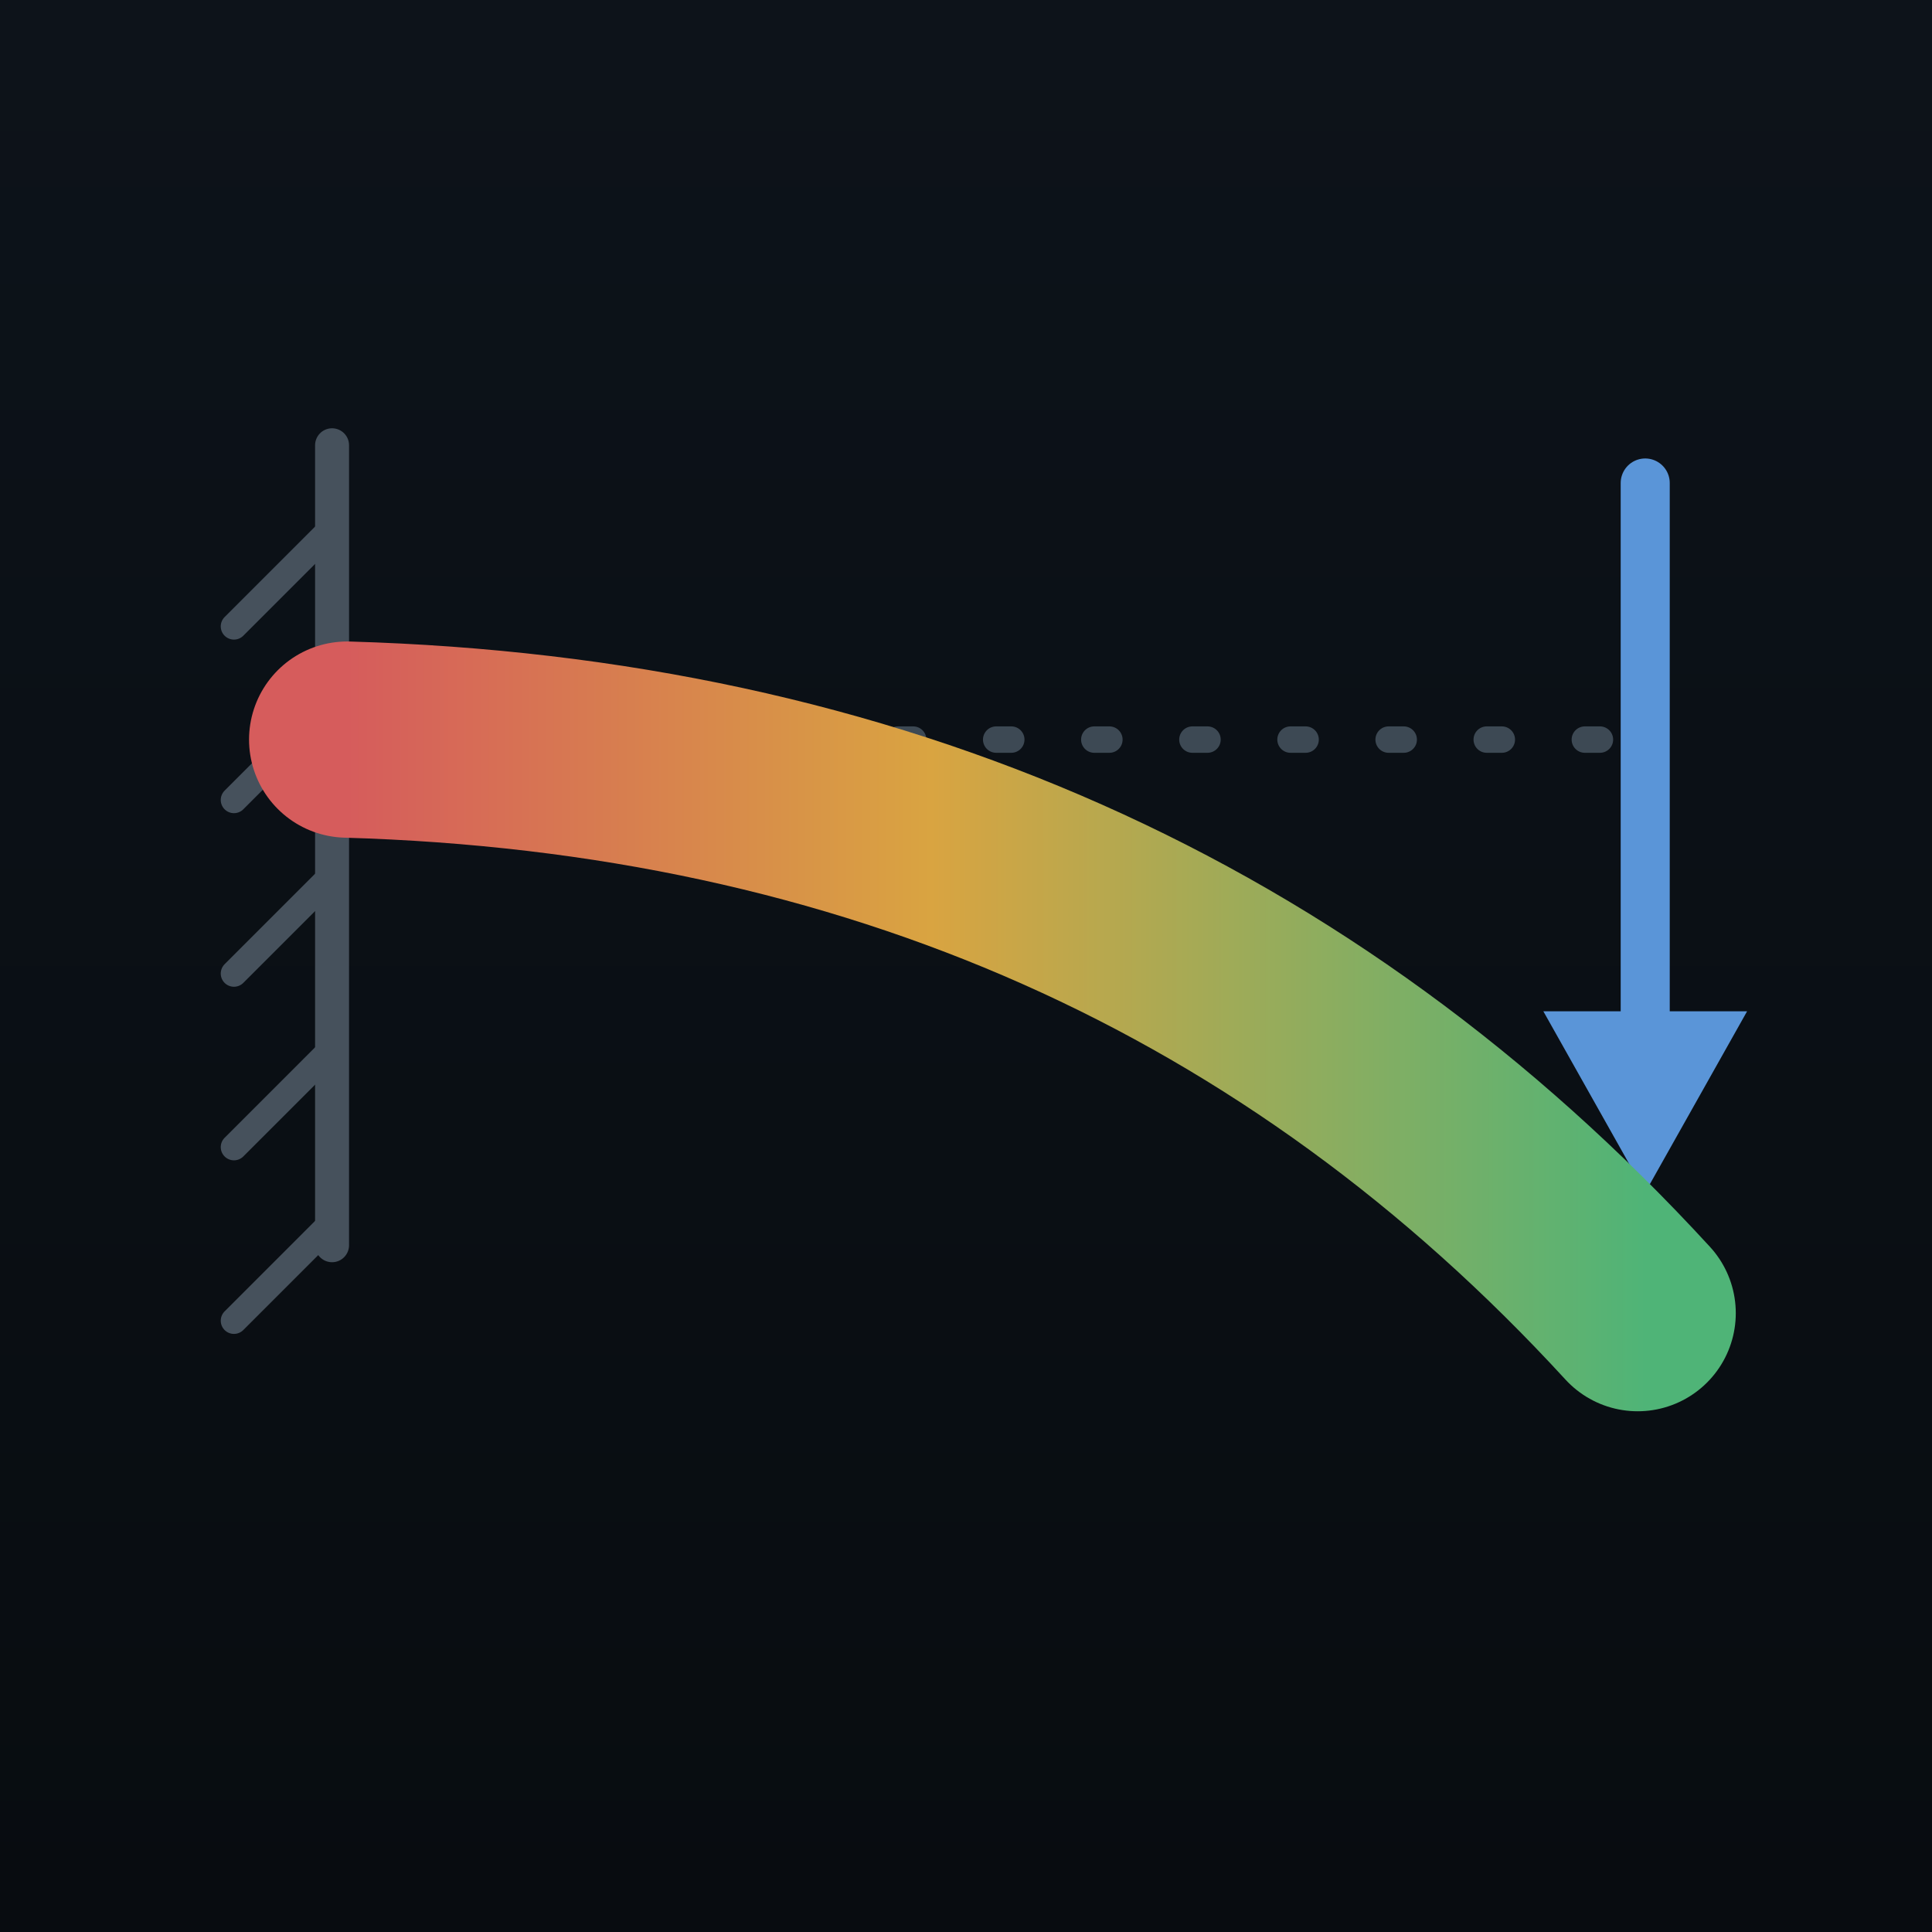
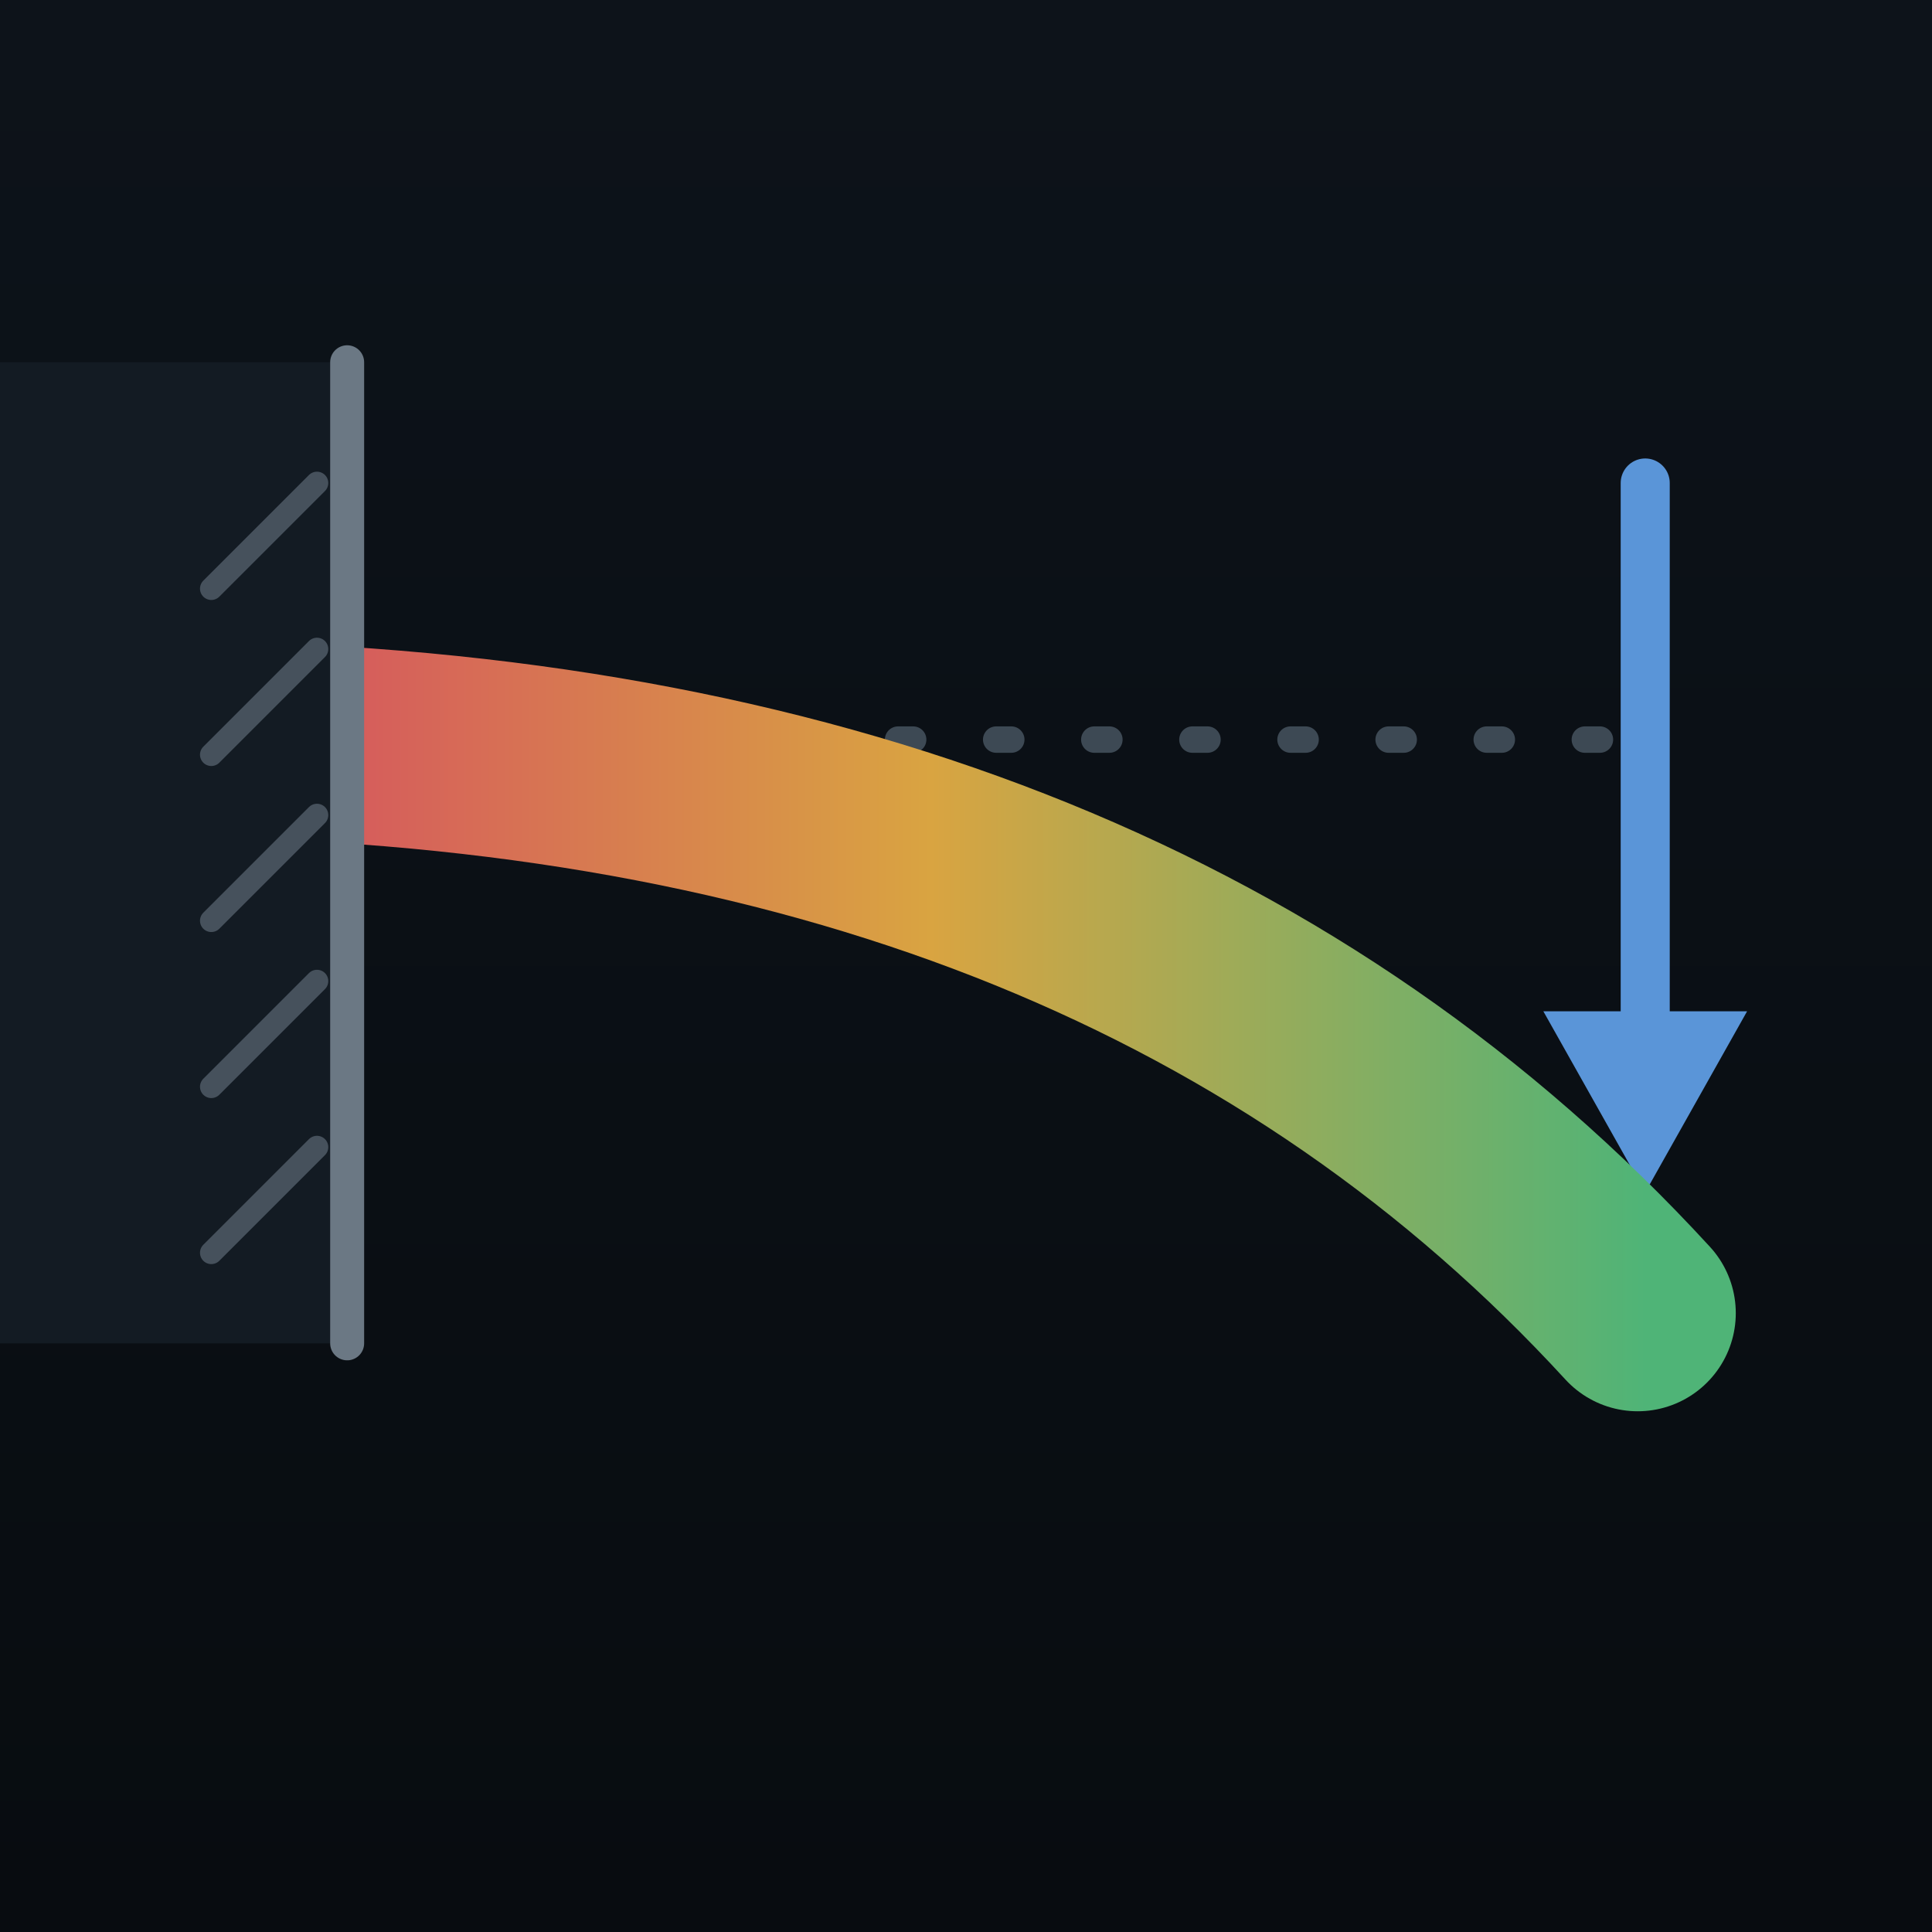
<svg xmlns="http://www.w3.org/2000/svg" viewBox="0 0 512 512">
  <defs>
    <linearGradient id="bg" x1="0" y1="0" x2="0" y2="1">
      <stop offset="0" stop-color="#0d131a" />
      <stop offset="1" stop-color="#080c10" />
    </linearGradient>
    <linearGradient id="stress" x1="92" y1="0" x2="436" y2="0" gradientUnits="userSpaceOnUse">
      <stop offset="0" stop-color="#d65c5c" />
      <stop offset="0.45" stop-color="#d9a441" />
      <stop offset="1" stop-color="#4fb477" />
    </linearGradient>
  </defs>
  <rect width="512" height="512" fill="url(#bg)" />
-   <g stroke="#46515c" stroke-width="9" stroke-linecap="round">
-     <path d="M88 118V330" />
-     <path d="M88 140 62 166M88 186 62 212M88 232 62 258M88 278 62 304M88 324 62 350" stroke-width="7" />
-   </g>
  <path d="M108 196H436" stroke="#3d4954" stroke-width="7" stroke-dasharray="4 22" stroke-linecap="round" />
  <g stroke="#5a95d8" fill="#5a95d8">
    <path d="M436 128V268" stroke-width="13" stroke-linecap="round" />
    <path d="M436 316 409 268h54z" stroke="none" />
  </g>
-   <path d="M92 196 Q 300 202 434 348" fill="none" stroke="url(#stress)" stroke-width="52" stroke-linecap="round" />
+   <path d="M60 196 Q 300 202 434 348" fill="none" stroke="url(#stress)" stroke-width="52" stroke-linecap="round" />
+   <rect x="0" y="96" width="92" height="260" fill="#131b23" />
+   <g stroke="#46515c" stroke-width="6" stroke-linecap="round">
+     <path d="M84 128 56 156M84 172 56 200M84 216 56 244M84 260 56 288M84 304 56 332" />
+   </g>
+   <path d="M92 96V356" stroke="#6b7884" stroke-width="9" stroke-linecap="round" />
</svg>
